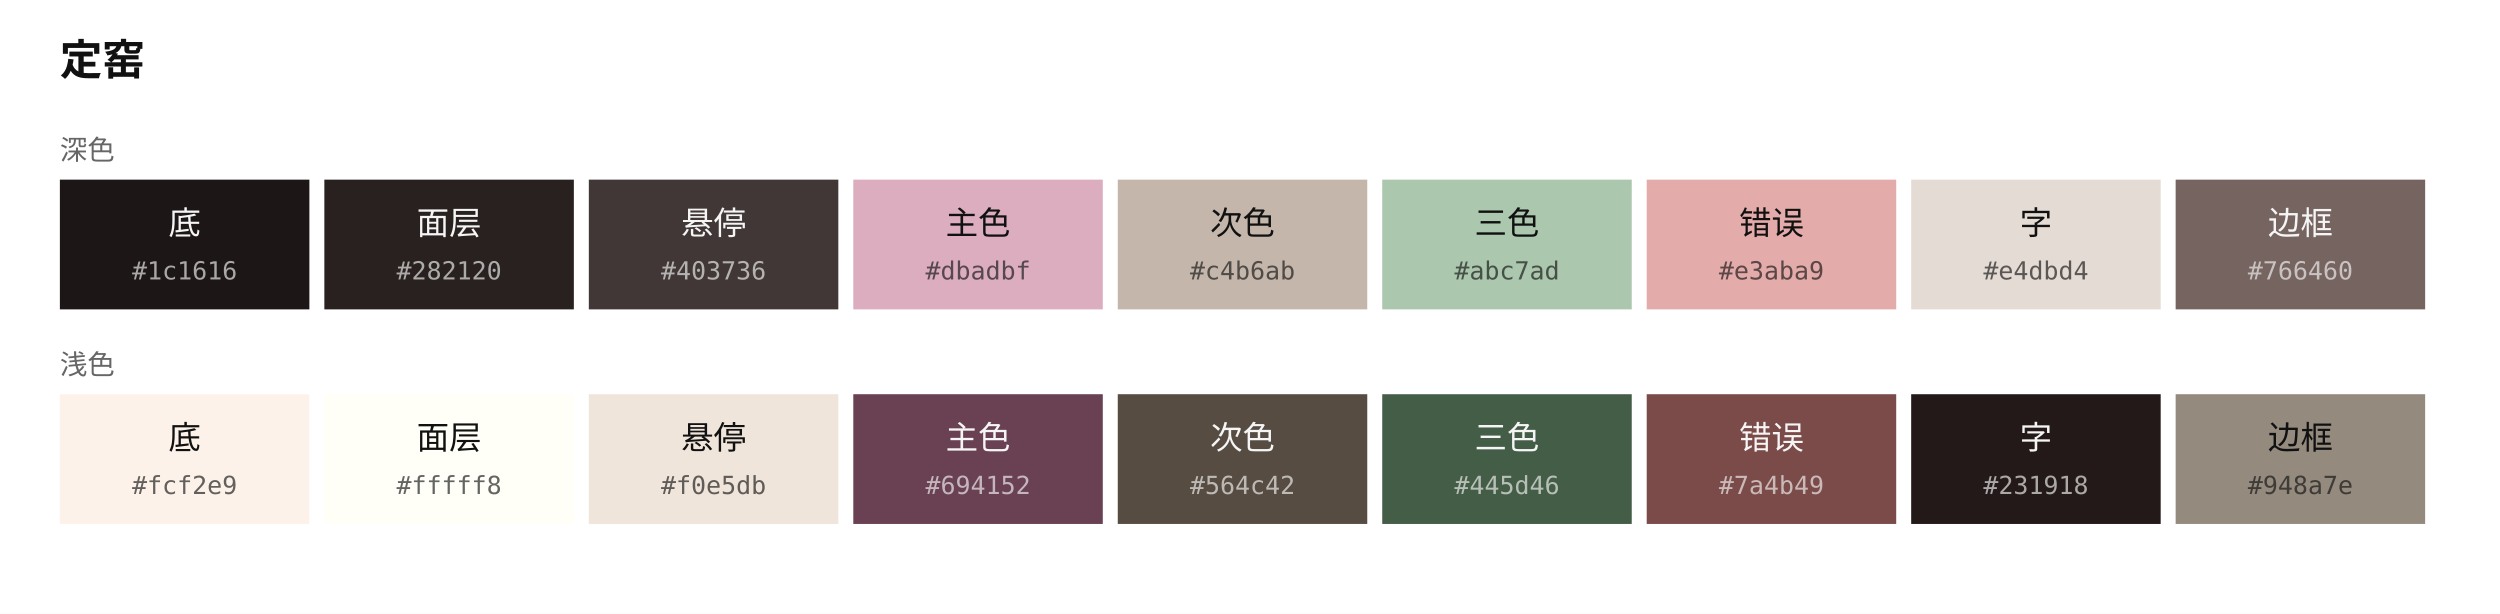
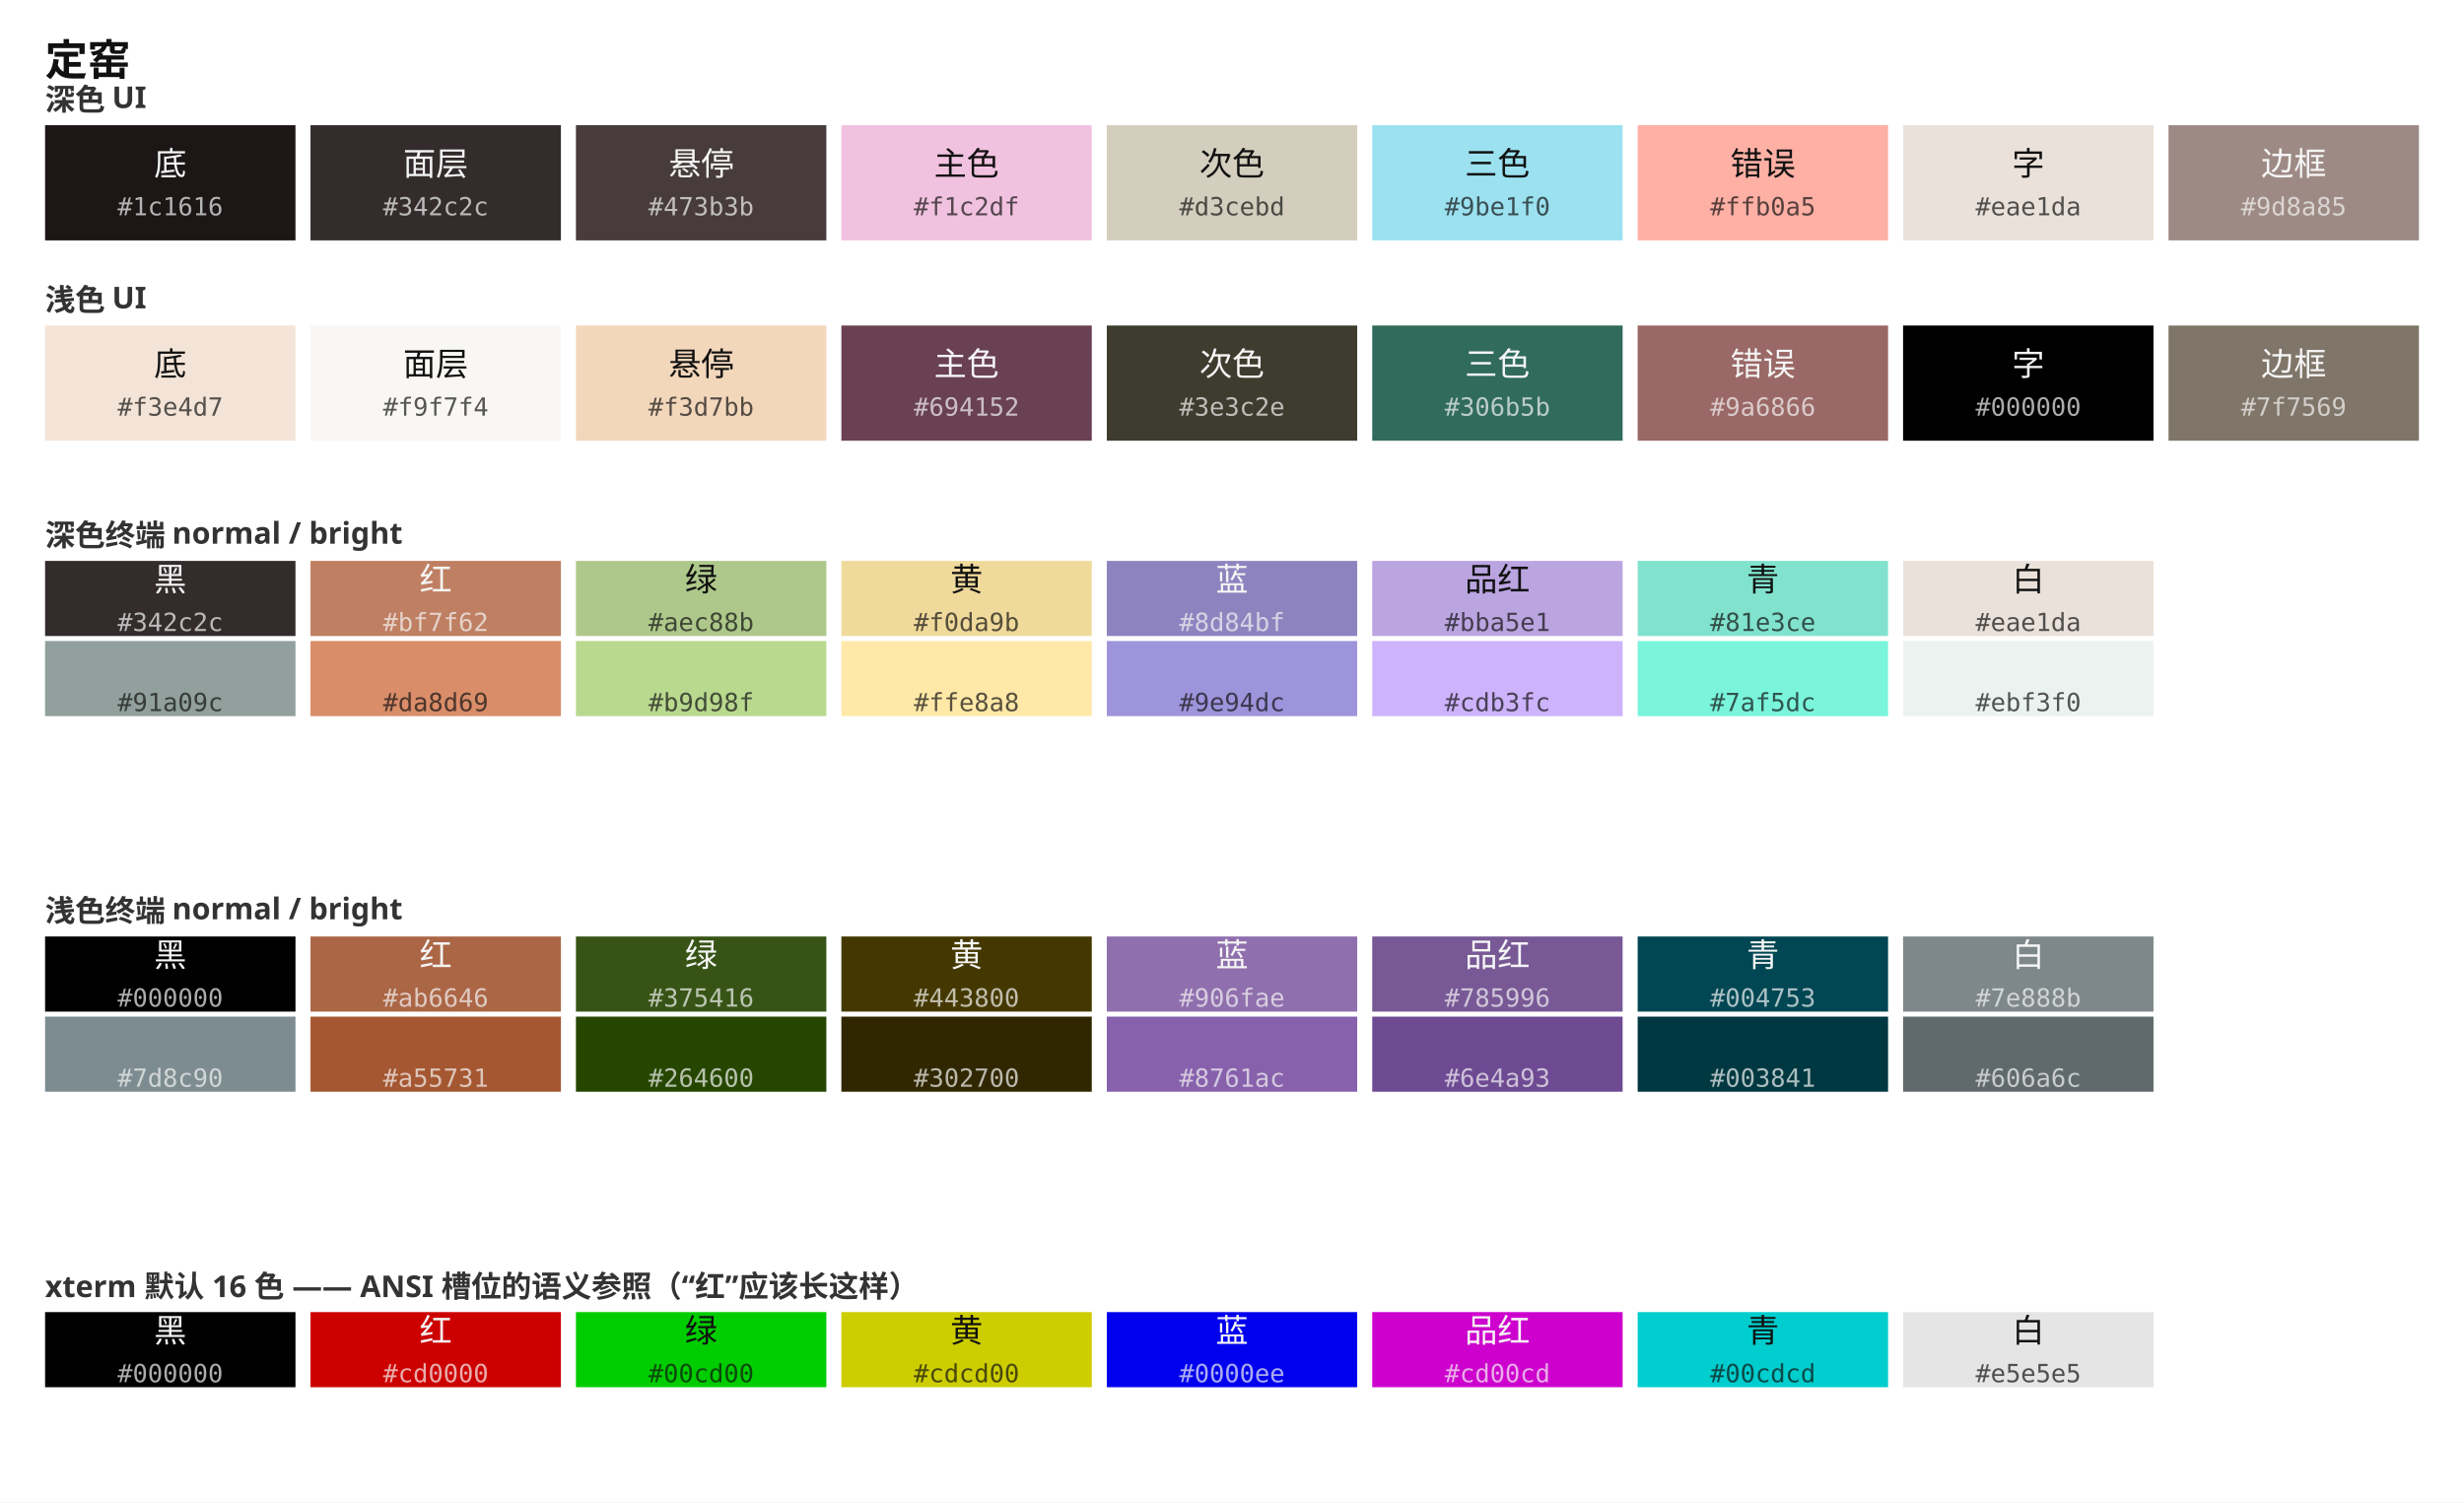
- <svg xmlns="http://www.w3.org/2000/svg" width="1002" height="246" viewBox="0 0 1002 246">
-   <rect width="1002" height="246" fill="#ffffff" />
-   <text x="24" y="30" font-size="17" font-weight="600" fill="#111" font-family="sans-serif">定窑</text>
-   <text x="24" y="64" font-size="11" fill="#666" font-family="sans-serif">深色</text>
-   <rect x="24" y="72" width="100" height="52" fill="#1c1616" />
-   <text x="74.0" y="94.0" font-size="13" fill="#f5f5f5" text-anchor="middle" font-family="sans-serif">底</text>
-   <text x="74.0" y="112.0" font-size="10" fill="#f5f5f5" opacity="0.65" text-anchor="middle" font-family="monospace">#1c1616</text>
-   <rect x="130" y="72" width="100" height="52" fill="#282120" />
-   <text x="180.0" y="94.0" font-size="13" fill="#f5f5f5" text-anchor="middle" font-family="sans-serif">面层</text>
-   <text x="180.0" y="112.0" font-size="10" fill="#f5f5f5" opacity="0.65" text-anchor="middle" font-family="monospace">#282120</text>
-   <rect x="236" y="72" width="100" height="52" fill="#403736" />
-   <text x="286.0" y="94.0" font-size="13" fill="#f5f5f5" text-anchor="middle" font-family="sans-serif">悬停</text>
-   <text x="286.0" y="112.0" font-size="10" fill="#f5f5f5" opacity="0.65" text-anchor="middle" font-family="monospace">#403736</text>
-   <rect x="342" y="72" width="100" height="52" fill="#dbadbf" />
-   <text x="392.0" y="94.0" font-size="13" fill="#111111" text-anchor="middle" font-family="sans-serif">主色</text>
-   <text x="392.0" y="112.0" font-size="10" fill="#111111" opacity="0.65" text-anchor="middle" font-family="monospace">#dbadbf</text>
-   <rect x="448" y="72" width="100" height="52" fill="#c4b6ab" />
-   <text x="498.0" y="94.0" font-size="13" fill="#111111" text-anchor="middle" font-family="sans-serif">次色</text>
-   <text x="498.0" y="112.0" font-size="10" fill="#111111" opacity="0.65" text-anchor="middle" font-family="monospace">#c4b6ab</text>
-   <rect x="554" y="72" width="100" height="52" fill="#abc7ad" />
-   <text x="604.0" y="94.0" font-size="13" fill="#111111" text-anchor="middle" font-family="sans-serif">三色</text>
-   <text x="604.0" y="112.0" font-size="10" fill="#111111" opacity="0.65" text-anchor="middle" font-family="monospace">#abc7ad</text>
-   <rect x="660" y="72" width="100" height="52" fill="#e3aba9" />
-   <text x="710.0" y="94.0" font-size="13" fill="#111111" text-anchor="middle" font-family="sans-serif">错误</text>
-   <text x="710.0" y="112.0" font-size="10" fill="#111111" opacity="0.65" text-anchor="middle" font-family="monospace">#e3aba9</text>
-   <rect x="766" y="72" width="100" height="52" fill="#e4dbd4" />
-   <text x="816.0" y="94.0" font-size="13" fill="#111111" text-anchor="middle" font-family="sans-serif">字</text>
-   <text x="816.0" y="112.0" font-size="10" fill="#111111" opacity="0.65" text-anchor="middle" font-family="monospace">#e4dbd4</text>
-   <rect x="872" y="72" width="100" height="52" fill="#766460" />
-   <text x="922.0" y="94.0" font-size="13" fill="#f5f5f5" text-anchor="middle" font-family="sans-serif">边框</text>
-   <text x="922.0" y="112.0" font-size="10" fill="#f5f5f5" opacity="0.65" text-anchor="middle" font-family="monospace">#766460</text>
-   <text x="24" y="150" font-size="11" fill="#666" font-family="sans-serif">浅色</text>
-   <rect x="24" y="158" width="100" height="52" fill="#fcf2e9" />
-   <text x="74.0" y="180.0" font-size="13" fill="#111111" text-anchor="middle" font-family="sans-serif">底</text>
-   <text x="74.0" y="198.0" font-size="10" fill="#111111" opacity="0.65" text-anchor="middle" font-family="monospace">#fcf2e9</text>
-   <rect x="130" y="158" width="100" height="52" fill="#fffff8" />
-   <text x="180.0" y="180.0" font-size="13" fill="#111111" text-anchor="middle" font-family="sans-serif">面层</text>
-   <text x="180.0" y="198.0" font-size="10" fill="#111111" opacity="0.65" text-anchor="middle" font-family="monospace">#fffff8</text>
-   <rect x="236" y="158" width="100" height="52" fill="#f0e5db" />
-   <text x="286.0" y="180.0" font-size="13" fill="#111111" text-anchor="middle" font-family="sans-serif">悬停</text>
-   <text x="286.0" y="198.0" font-size="10" fill="#111111" opacity="0.65" text-anchor="middle" font-family="monospace">#f0e5db</text>
-   <rect x="342" y="158" width="100" height="52" fill="#694152" />
-   <text x="392.0" y="180.0" font-size="13" fill="#f5f5f5" text-anchor="middle" font-family="sans-serif">主色</text>
-   <text x="392.0" y="198.0" font-size="10" fill="#f5f5f5" opacity="0.65" text-anchor="middle" font-family="monospace">#694152</text>
-   <rect x="448" y="158" width="100" height="52" fill="#564c42" />
-   <text x="498.0" y="180.0" font-size="13" fill="#f5f5f5" text-anchor="middle" font-family="sans-serif">次色</text>
-   <text x="498.0" y="198.0" font-size="10" fill="#f5f5f5" opacity="0.65" text-anchor="middle" font-family="monospace">#564c42</text>
-   <rect x="554" y="158" width="100" height="52" fill="#445d46" />
-   <text x="604.0" y="180.0" font-size="13" fill="#f5f5f5" text-anchor="middle" font-family="sans-serif">三色</text>
-   <text x="604.0" y="198.0" font-size="10" fill="#f5f5f5" opacity="0.65" text-anchor="middle" font-family="monospace">#445d46</text>
-   <rect x="660" y="158" width="100" height="52" fill="#7a4b49" />
-   <text x="710.0" y="180.0" font-size="13" fill="#f5f5f5" text-anchor="middle" font-family="sans-serif">错误</text>
-   <text x="710.0" y="198.0" font-size="10" fill="#f5f5f5" opacity="0.65" text-anchor="middle" font-family="monospace">#7a4b49</text>
-   <rect x="766" y="158" width="100" height="52" fill="#231918" />
-   <text x="816.0" y="180.0" font-size="13" fill="#f5f5f5" text-anchor="middle" font-family="sans-serif">字</text>
-   <text x="816.0" y="198.0" font-size="10" fill="#f5f5f5" opacity="0.65" text-anchor="middle" font-family="monospace">#231918</text>
-   <rect x="872" y="158" width="100" height="52" fill="#948a7e" />
-   <text x="922.0" y="180.0" font-size="13" fill="#111111" text-anchor="middle" font-family="sans-serif">边框</text>
-   <text x="922.0" y="198.0" font-size="10" fill="#111111" opacity="0.65" text-anchor="middle" font-family="monospace">#948a7e</text>
+ <svg xmlns="http://www.w3.org/2000/svg" width="984" height="600" viewBox="0 0 984 600">
+   <rect width="984" height="600" fill="#ffffff" />
+   <text x="18" y="30" font-size="17" font-weight="600" fill="#111" font-family="sans-serif">定窑</text>
+   <text x="18" y="44" font-size="12" font-weight="600" fill="#333" font-family="sans-serif">深色 UI</text>
+   <rect x="18" y="50" width="100" height="46" fill="#1c1616" />
+   <text x="68.0" y="70.0" font-size="13" fill="#f5f5f5" text-anchor="middle" font-family="sans-serif">底</text>
+   <text x="68.0" y="86.0" font-size="10" fill="#f5f5f5" opacity="0.7" text-anchor="middle" font-family="monospace">#1c1616</text>
+   <rect x="124" y="50" width="100" height="46" fill="#342c2c" />
+   <text x="174.0" y="70.0" font-size="13" fill="#f5f5f5" text-anchor="middle" font-family="sans-serif">面层</text>
+   <text x="174.0" y="86.0" font-size="10" fill="#f5f5f5" opacity="0.7" text-anchor="middle" font-family="monospace">#342c2c</text>
+   <rect x="230" y="50" width="100" height="46" fill="#473b3b" />
+   <text x="280.0" y="70.0" font-size="13" fill="#f5f5f5" text-anchor="middle" font-family="sans-serif">悬停</text>
+   <text x="280.0" y="86.0" font-size="10" fill="#f5f5f5" opacity="0.7" text-anchor="middle" font-family="monospace">#473b3b</text>
+   <rect x="336" y="50" width="100" height="46" fill="#f1c2df" />
+   <text x="386.0" y="70.0" font-size="13" fill="#111111" text-anchor="middle" font-family="sans-serif">主色</text>
+   <text x="386.0" y="86.0" font-size="10" fill="#111111" opacity="0.7" text-anchor="middle" font-family="monospace">#f1c2df</text>
+   <rect x="442" y="50" width="100" height="46" fill="#d3cebd" />
+   <text x="492.0" y="70.0" font-size="13" fill="#111111" text-anchor="middle" font-family="sans-serif">次色</text>
+   <text x="492.0" y="86.0" font-size="10" fill="#111111" opacity="0.7" text-anchor="middle" font-family="monospace">#d3cebd</text>
+   <rect x="548" y="50" width="100" height="46" fill="#9be1f0" />
+   <text x="598.0" y="70.0" font-size="13" fill="#111111" text-anchor="middle" font-family="sans-serif">三色</text>
+   <text x="598.0" y="86.0" font-size="10" fill="#111111" opacity="0.7" text-anchor="middle" font-family="monospace">#9be1f0</text>
+   <rect x="654" y="50" width="100" height="46" fill="#ffb0a5" />
+   <text x="704.0" y="70.0" font-size="13" fill="#111111" text-anchor="middle" font-family="sans-serif">错误</text>
+   <text x="704.0" y="86.0" font-size="10" fill="#111111" opacity="0.7" text-anchor="middle" font-family="monospace">#ffb0a5</text>
+   <rect x="760" y="50" width="100" height="46" fill="#eae1da" />
+   <text x="810.0" y="70.0" font-size="13" fill="#111111" text-anchor="middle" font-family="sans-serif">字</text>
+   <text x="810.0" y="86.0" font-size="10" fill="#111111" opacity="0.7" text-anchor="middle" font-family="monospace">#eae1da</text>
+   <rect x="866" y="50" width="100" height="46" fill="#9d8a85" />
+   <text x="916.0" y="70.0" font-size="13" fill="#f5f5f5" text-anchor="middle" font-family="sans-serif">边框</text>
+   <text x="916.0" y="86.0" font-size="10" fill="#f5f5f5" opacity="0.7" text-anchor="middle" font-family="monospace">#9d8a85</text>
+   <text x="18" y="124" font-size="12" font-weight="600" fill="#333" font-family="sans-serif">浅色 UI</text>
+   <rect x="18" y="130" width="100" height="46" fill="#f3e4d7" />
+   <text x="68.0" y="150.0" font-size="13" fill="#111111" text-anchor="middle" font-family="sans-serif">底</text>
+   <text x="68.0" y="166.0" font-size="10" fill="#111111" opacity="0.7" text-anchor="middle" font-family="monospace">#f3e4d7</text>
+   <rect x="124" y="130" width="100" height="46" fill="#f9f7f4" />
+   <text x="174.0" y="150.0" font-size="13" fill="#111111" text-anchor="middle" font-family="sans-serif">面层</text>
+   <text x="174.0" y="166.0" font-size="10" fill="#111111" opacity="0.7" text-anchor="middle" font-family="monospace">#f9f7f4</text>
+   <rect x="230" y="130" width="100" height="46" fill="#f3d7bb" />
+   <text x="280.0" y="150.0" font-size="13" fill="#111111" text-anchor="middle" font-family="sans-serif">悬停</text>
+   <text x="280.0" y="166.0" font-size="10" fill="#111111" opacity="0.7" text-anchor="middle" font-family="monospace">#f3d7bb</text>
+   <rect x="336" y="130" width="100" height="46" fill="#694152" />
+   <text x="386.0" y="150.0" font-size="13" fill="#f5f5f5" text-anchor="middle" font-family="sans-serif">主色</text>
+   <text x="386.0" y="166.0" font-size="10" fill="#f5f5f5" opacity="0.7" text-anchor="middle" font-family="monospace">#694152</text>
+   <rect x="442" y="130" width="100" height="46" fill="#3e3c2e" />
+   <text x="492.0" y="150.0" font-size="13" fill="#f5f5f5" text-anchor="middle" font-family="sans-serif">次色</text>
+   <text x="492.0" y="166.0" font-size="10" fill="#f5f5f5" opacity="0.7" text-anchor="middle" font-family="monospace">#3e3c2e</text>
+   <rect x="548" y="130" width="100" height="46" fill="#306b5b" />
+   <text x="598.0" y="150.0" font-size="13" fill="#f5f5f5" text-anchor="middle" font-family="sans-serif">三色</text>
+   <text x="598.0" y="166.0" font-size="10" fill="#f5f5f5" opacity="0.7" text-anchor="middle" font-family="monospace">#306b5b</text>
+   <rect x="654" y="130" width="100" height="46" fill="#9a6866" />
+   <text x="704.0" y="150.0" font-size="13" fill="#f5f5f5" text-anchor="middle" font-family="sans-serif">错误</text>
+   <text x="704.0" y="166.0" font-size="10" fill="#f5f5f5" opacity="0.7" text-anchor="middle" font-family="monospace">#9a6866</text>
+   <rect x="760" y="130" width="100" height="46" fill="#000000" />
+   <text x="810.0" y="150.0" font-size="13" fill="#f5f5f5" text-anchor="middle" font-family="sans-serif">字</text>
+   <text x="810.0" y="166.0" font-size="10" fill="#f5f5f5" opacity="0.7" text-anchor="middle" font-family="monospace">#000000</text>
+   <rect x="866" y="130" width="100" height="46" fill="#7f7569" />
+   <text x="916.0" y="150.0" font-size="13" fill="#f5f5f5" text-anchor="middle" font-family="sans-serif">边框</text>
+   <text x="916.0" y="166.0" font-size="10" fill="#f5f5f5" opacity="0.7" text-anchor="middle" font-family="monospace">#7f7569</text>
+   <text x="18" y="218" font-size="12" font-weight="600" fill="#333" font-family="sans-serif">深色终端 normal / bright</text>
+   <rect x="18" y="224" width="100" height="30" fill="#342c2c" />
+   <text x="68.0" y="236.0" font-size="13" fill="#f5f5f5" text-anchor="middle" font-family="sans-serif">黑</text>
+   <text x="68.0" y="252.0" font-size="10" fill="#f5f5f5" opacity="0.7" text-anchor="middle" font-family="monospace">#342c2c</text>
+   <rect x="124" y="224" width="100" height="30" fill="#bf7f62" />
+   <text x="174.0" y="236.0" font-size="13" fill="#f5f5f5" text-anchor="middle" font-family="sans-serif">红</text>
+   <text x="174.0" y="252.0" font-size="10" fill="#f5f5f5" opacity="0.7" text-anchor="middle" font-family="monospace">#bf7f62</text>
+   <rect x="230" y="224" width="100" height="30" fill="#aec88b" />
+   <text x="280.0" y="236.0" font-size="13" fill="#111111" text-anchor="middle" font-family="sans-serif">绿</text>
+   <text x="280.0" y="252.0" font-size="10" fill="#111111" opacity="0.7" text-anchor="middle" font-family="monospace">#aec88b</text>
+   <rect x="336" y="224" width="100" height="30" fill="#f0da9b" />
+   <text x="386.0" y="236.0" font-size="13" fill="#111111" text-anchor="middle" font-family="sans-serif">黄</text>
+   <text x="386.0" y="252.0" font-size="10" fill="#111111" opacity="0.7" text-anchor="middle" font-family="monospace">#f0da9b</text>
+   <rect x="442" y="224" width="100" height="30" fill="#8d84bf" />
+   <text x="492.0" y="236.0" font-size="13" fill="#f5f5f5" text-anchor="middle" font-family="sans-serif">蓝</text>
+   <text x="492.0" y="252.0" font-size="10" fill="#f5f5f5" opacity="0.7" text-anchor="middle" font-family="monospace">#8d84bf</text>
+   <rect x="548" y="224" width="100" height="30" fill="#bba5e1" />
+   <text x="598.0" y="236.0" font-size="13" fill="#111111" text-anchor="middle" font-family="sans-serif">品红</text>
+   <text x="598.0" y="252.0" font-size="10" fill="#111111" opacity="0.7" text-anchor="middle" font-family="monospace">#bba5e1</text>
+   <rect x="654" y="224" width="100" height="30" fill="#81e3ce" />
+   <text x="704.0" y="236.0" font-size="13" fill="#111111" text-anchor="middle" font-family="sans-serif">青</text>
+   <text x="704.0" y="252.0" font-size="10" fill="#111111" opacity="0.7" text-anchor="middle" font-family="monospace">#81e3ce</text>
+   <rect x="760" y="224" width="100" height="30" fill="#eae1da" />
+   <text x="810.0" y="236.0" font-size="13" fill="#111111" text-anchor="middle" font-family="sans-serif">白</text>
+   <text x="810.0" y="252.0" font-size="10" fill="#111111" opacity="0.7" text-anchor="middle" font-family="monospace">#eae1da</text>
+   <rect x="18" y="256" width="100" height="30" fill="#91a09c" />
+   <text x="68.0" y="268.0" font-size="13" fill="#111111" text-anchor="middle" font-family="sans-serif" />
+   <text x="68.0" y="284.0" font-size="10" fill="#111111" opacity="0.7" text-anchor="middle" font-family="monospace">#91a09c</text>
+   <rect x="124" y="256" width="100" height="30" fill="#da8d69" />
+   <text x="174.0" y="268.0" font-size="13" fill="#111111" text-anchor="middle" font-family="sans-serif" />
+   <text x="174.0" y="284.0" font-size="10" fill="#111111" opacity="0.7" text-anchor="middle" font-family="monospace">#da8d69</text>
+   <rect x="230" y="256" width="100" height="30" fill="#b9d98f" />
+   <text x="280.0" y="268.0" font-size="13" fill="#111111" text-anchor="middle" font-family="sans-serif" />
+   <text x="280.0" y="284.0" font-size="10" fill="#111111" opacity="0.7" text-anchor="middle" font-family="monospace">#b9d98f</text>
+   <rect x="336" y="256" width="100" height="30" fill="#ffe8a8" />
+   <text x="386.0" y="268.0" font-size="13" fill="#111111" text-anchor="middle" font-family="sans-serif" />
+   <text x="386.0" y="284.0" font-size="10" fill="#111111" opacity="0.7" text-anchor="middle" font-family="monospace">#ffe8a8</text>
+   <rect x="442" y="256" width="100" height="30" fill="#9e94dc" />
+   <text x="492.0" y="268.0" font-size="13" fill="#111111" text-anchor="middle" font-family="sans-serif" />
+   <text x="492.0" y="284.0" font-size="10" fill="#111111" opacity="0.7" text-anchor="middle" font-family="monospace">#9e94dc</text>
+   <rect x="548" y="256" width="100" height="30" fill="#cdb3fc" />
+   <text x="598.0" y="268.0" font-size="13" fill="#111111" text-anchor="middle" font-family="sans-serif" />
+   <text x="598.0" y="284.0" font-size="10" fill="#111111" opacity="0.7" text-anchor="middle" font-family="monospace">#cdb3fc</text>
+   <rect x="654" y="256" width="100" height="30" fill="#7af5dc" />
+   <text x="704.0" y="268.0" font-size="13" fill="#111111" text-anchor="middle" font-family="sans-serif" />
+   <text x="704.0" y="284.0" font-size="10" fill="#111111" opacity="0.7" text-anchor="middle" font-family="monospace">#7af5dc</text>
+   <rect x="760" y="256" width="100" height="30" fill="#ebf3f0" />
+   <text x="810.0" y="268.0" font-size="13" fill="#111111" text-anchor="middle" font-family="sans-serif" />
+   <text x="810.0" y="284.0" font-size="10" fill="#111111" opacity="0.7" text-anchor="middle" font-family="monospace">#ebf3f0</text>
+   <text x="18" y="368" font-size="12" font-weight="600" fill="#333" font-family="sans-serif">浅色终端 normal / bright</text>
+   <rect x="18" y="374" width="100" height="30" fill="#000000" />
+   <text x="68.0" y="386.0" font-size="13" fill="#f5f5f5" text-anchor="middle" font-family="sans-serif">黑</text>
+   <text x="68.0" y="402.0" font-size="10" fill="#f5f5f5" opacity="0.7" text-anchor="middle" font-family="monospace">#000000</text>
+   <rect x="124" y="374" width="100" height="30" fill="#ab6646" />
+   <text x="174.0" y="386.0" font-size="13" fill="#f5f5f5" text-anchor="middle" font-family="sans-serif">红</text>
+   <text x="174.0" y="402.0" font-size="10" fill="#f5f5f5" opacity="0.7" text-anchor="middle" font-family="monospace">#ab6646</text>
+   <rect x="230" y="374" width="100" height="30" fill="#375416" />
+   <text x="280.0" y="386.0" font-size="13" fill="#f5f5f5" text-anchor="middle" font-family="sans-serif">绿</text>
+   <text x="280.0" y="402.0" font-size="10" fill="#f5f5f5" opacity="0.7" text-anchor="middle" font-family="monospace">#375416</text>
+   <rect x="336" y="374" width="100" height="30" fill="#443800" />
+   <text x="386.0" y="386.0" font-size="13" fill="#f5f5f5" text-anchor="middle" font-family="sans-serif">黄</text>
+   <text x="386.0" y="402.0" font-size="10" fill="#f5f5f5" opacity="0.7" text-anchor="middle" font-family="monospace">#443800</text>
+   <rect x="442" y="374" width="100" height="30" fill="#906fae" />
+   <text x="492.0" y="386.0" font-size="13" fill="#f5f5f5" text-anchor="middle" font-family="sans-serif">蓝</text>
+   <text x="492.0" y="402.0" font-size="10" fill="#f5f5f5" opacity="0.7" text-anchor="middle" font-family="monospace">#906fae</text>
+   <rect x="548" y="374" width="100" height="30" fill="#785996" />
+   <text x="598.0" y="386.0" font-size="13" fill="#f5f5f5" text-anchor="middle" font-family="sans-serif">品红</text>
+   <text x="598.0" y="402.0" font-size="10" fill="#f5f5f5" opacity="0.7" text-anchor="middle" font-family="monospace">#785996</text>
+   <rect x="654" y="374" width="100" height="30" fill="#004753" />
+   <text x="704.0" y="386.0" font-size="13" fill="#f5f5f5" text-anchor="middle" font-family="sans-serif">青</text>
+   <text x="704.0" y="402.0" font-size="10" fill="#f5f5f5" opacity="0.7" text-anchor="middle" font-family="monospace">#004753</text>
+   <rect x="760" y="374" width="100" height="30" fill="#7e888b" />
+   <text x="810.0" y="386.0" font-size="13" fill="#f5f5f5" text-anchor="middle" font-family="sans-serif">白</text>
+   <text x="810.0" y="402.0" font-size="10" fill="#f5f5f5" opacity="0.7" text-anchor="middle" font-family="monospace">#7e888b</text>
+   <rect x="18" y="406" width="100" height="30" fill="#7d8c90" />
+   <text x="68.0" y="418.0" font-size="13" fill="#f5f5f5" text-anchor="middle" font-family="sans-serif" />
+   <text x="68.0" y="434.0" font-size="10" fill="#f5f5f5" opacity="0.7" text-anchor="middle" font-family="monospace">#7d8c90</text>
+   <rect x="124" y="406" width="100" height="30" fill="#a55731" />
+   <text x="174.0" y="418.0" font-size="13" fill="#f5f5f5" text-anchor="middle" font-family="sans-serif" />
+   <text x="174.0" y="434.0" font-size="10" fill="#f5f5f5" opacity="0.7" text-anchor="middle" font-family="monospace">#a55731</text>
+   <rect x="230" y="406" width="100" height="30" fill="#264600" />
+   <text x="280.0" y="418.0" font-size="13" fill="#f5f5f5" text-anchor="middle" font-family="sans-serif" />
+   <text x="280.0" y="434.0" font-size="10" fill="#f5f5f5" opacity="0.7" text-anchor="middle" font-family="monospace">#264600</text>
+   <rect x="336" y="406" width="100" height="30" fill="#302700" />
+   <text x="386.0" y="418.0" font-size="13" fill="#f5f5f5" text-anchor="middle" font-family="sans-serif" />
+   <text x="386.0" y="434.0" font-size="10" fill="#f5f5f5" opacity="0.7" text-anchor="middle" font-family="monospace">#302700</text>
+   <rect x="442" y="406" width="100" height="30" fill="#8761ac" />
+   <text x="492.0" y="418.0" font-size="13" fill="#f5f5f5" text-anchor="middle" font-family="sans-serif" />
+   <text x="492.0" y="434.0" font-size="10" fill="#f5f5f5" opacity="0.7" text-anchor="middle" font-family="monospace">#8761ac</text>
+   <rect x="548" y="406" width="100" height="30" fill="#6e4a93" />
+   <text x="598.0" y="418.0" font-size="13" fill="#f5f5f5" text-anchor="middle" font-family="sans-serif" />
+   <text x="598.0" y="434.0" font-size="10" fill="#f5f5f5" opacity="0.7" text-anchor="middle" font-family="monospace">#6e4a93</text>
+   <rect x="654" y="406" width="100" height="30" fill="#003841" />
+   <text x="704.0" y="418.0" font-size="13" fill="#f5f5f5" text-anchor="middle" font-family="sans-serif" />
+   <text x="704.0" y="434.0" font-size="10" fill="#f5f5f5" opacity="0.7" text-anchor="middle" font-family="monospace">#003841</text>
+   <rect x="760" y="406" width="100" height="30" fill="#606a6c" />
+   <text x="810.0" y="418.0" font-size="13" fill="#f5f5f5" text-anchor="middle" font-family="sans-serif" />
+   <text x="810.0" y="434.0" font-size="10" fill="#f5f5f5" opacity="0.7" text-anchor="middle" font-family="monospace">#606a6c</text>
+   <text x="18" y="518" font-size="12" font-weight="600" fill="#333" font-family="sans-serif">xterm 默认 16 色 —— ANSI 槽位的语义参照（“红”应该长这样）</text>
+   <rect x="18" y="524" width="100" height="30" fill="#000000" />
+   <text x="68.0" y="536.0" font-size="13" fill="#f5f5f5" text-anchor="middle" font-family="sans-serif">黑</text>
+   <text x="68.0" y="552.0" font-size="10" fill="#f5f5f5" opacity="0.7" text-anchor="middle" font-family="monospace">#000000</text>
+   <rect x="124" y="524" width="100" height="30" fill="#cd0000" />
+   <text x="174.0" y="536.0" font-size="13" fill="#f5f5f5" text-anchor="middle" font-family="sans-serif">红</text>
+   <text x="174.0" y="552.0" font-size="10" fill="#f5f5f5" opacity="0.7" text-anchor="middle" font-family="monospace">#cd0000</text>
+   <rect x="230" y="524" width="100" height="30" fill="#00cd00" />
+   <text x="280.0" y="536.0" font-size="13" fill="#111111" text-anchor="middle" font-family="sans-serif">绿</text>
+   <text x="280.0" y="552.0" font-size="10" fill="#111111" opacity="0.7" text-anchor="middle" font-family="monospace">#00cd00</text>
+   <rect x="336" y="524" width="100" height="30" fill="#cdcd00" />
+   <text x="386.0" y="536.0" font-size="13" fill="#111111" text-anchor="middle" font-family="sans-serif">黄</text>
+   <text x="386.0" y="552.0" font-size="10" fill="#111111" opacity="0.7" text-anchor="middle" font-family="monospace">#cdcd00</text>
+   <rect x="442" y="524" width="100" height="30" fill="#0000ee" />
+   <text x="492.0" y="536.0" font-size="13" fill="#f5f5f5" text-anchor="middle" font-family="sans-serif">蓝</text>
+   <text x="492.0" y="552.0" font-size="10" fill="#f5f5f5" opacity="0.7" text-anchor="middle" font-family="monospace">#0000ee</text>
+   <rect x="548" y="524" width="100" height="30" fill="#cd00cd" />
+   <text x="598.0" y="536.0" font-size="13" fill="#f5f5f5" text-anchor="middle" font-family="sans-serif">品红</text>
+   <text x="598.0" y="552.0" font-size="10" fill="#f5f5f5" opacity="0.7" text-anchor="middle" font-family="monospace">#cd00cd</text>
+   <rect x="654" y="524" width="100" height="30" fill="#00cdcd" />
+   <text x="704.0" y="536.0" font-size="13" fill="#111111" text-anchor="middle" font-family="sans-serif">青</text>
+   <text x="704.0" y="552.0" font-size="10" fill="#111111" opacity="0.7" text-anchor="middle" font-family="monospace">#00cdcd</text>
+   <rect x="760" y="524" width="100" height="30" fill="#e5e5e5" />
+   <text x="810.0" y="536.0" font-size="13" fill="#111111" text-anchor="middle" font-family="sans-serif">白</text>
+   <text x="810.0" y="552.0" font-size="10" fill="#111111" opacity="0.7" text-anchor="middle" font-family="monospace">#e5e5e5</text>
</svg>
